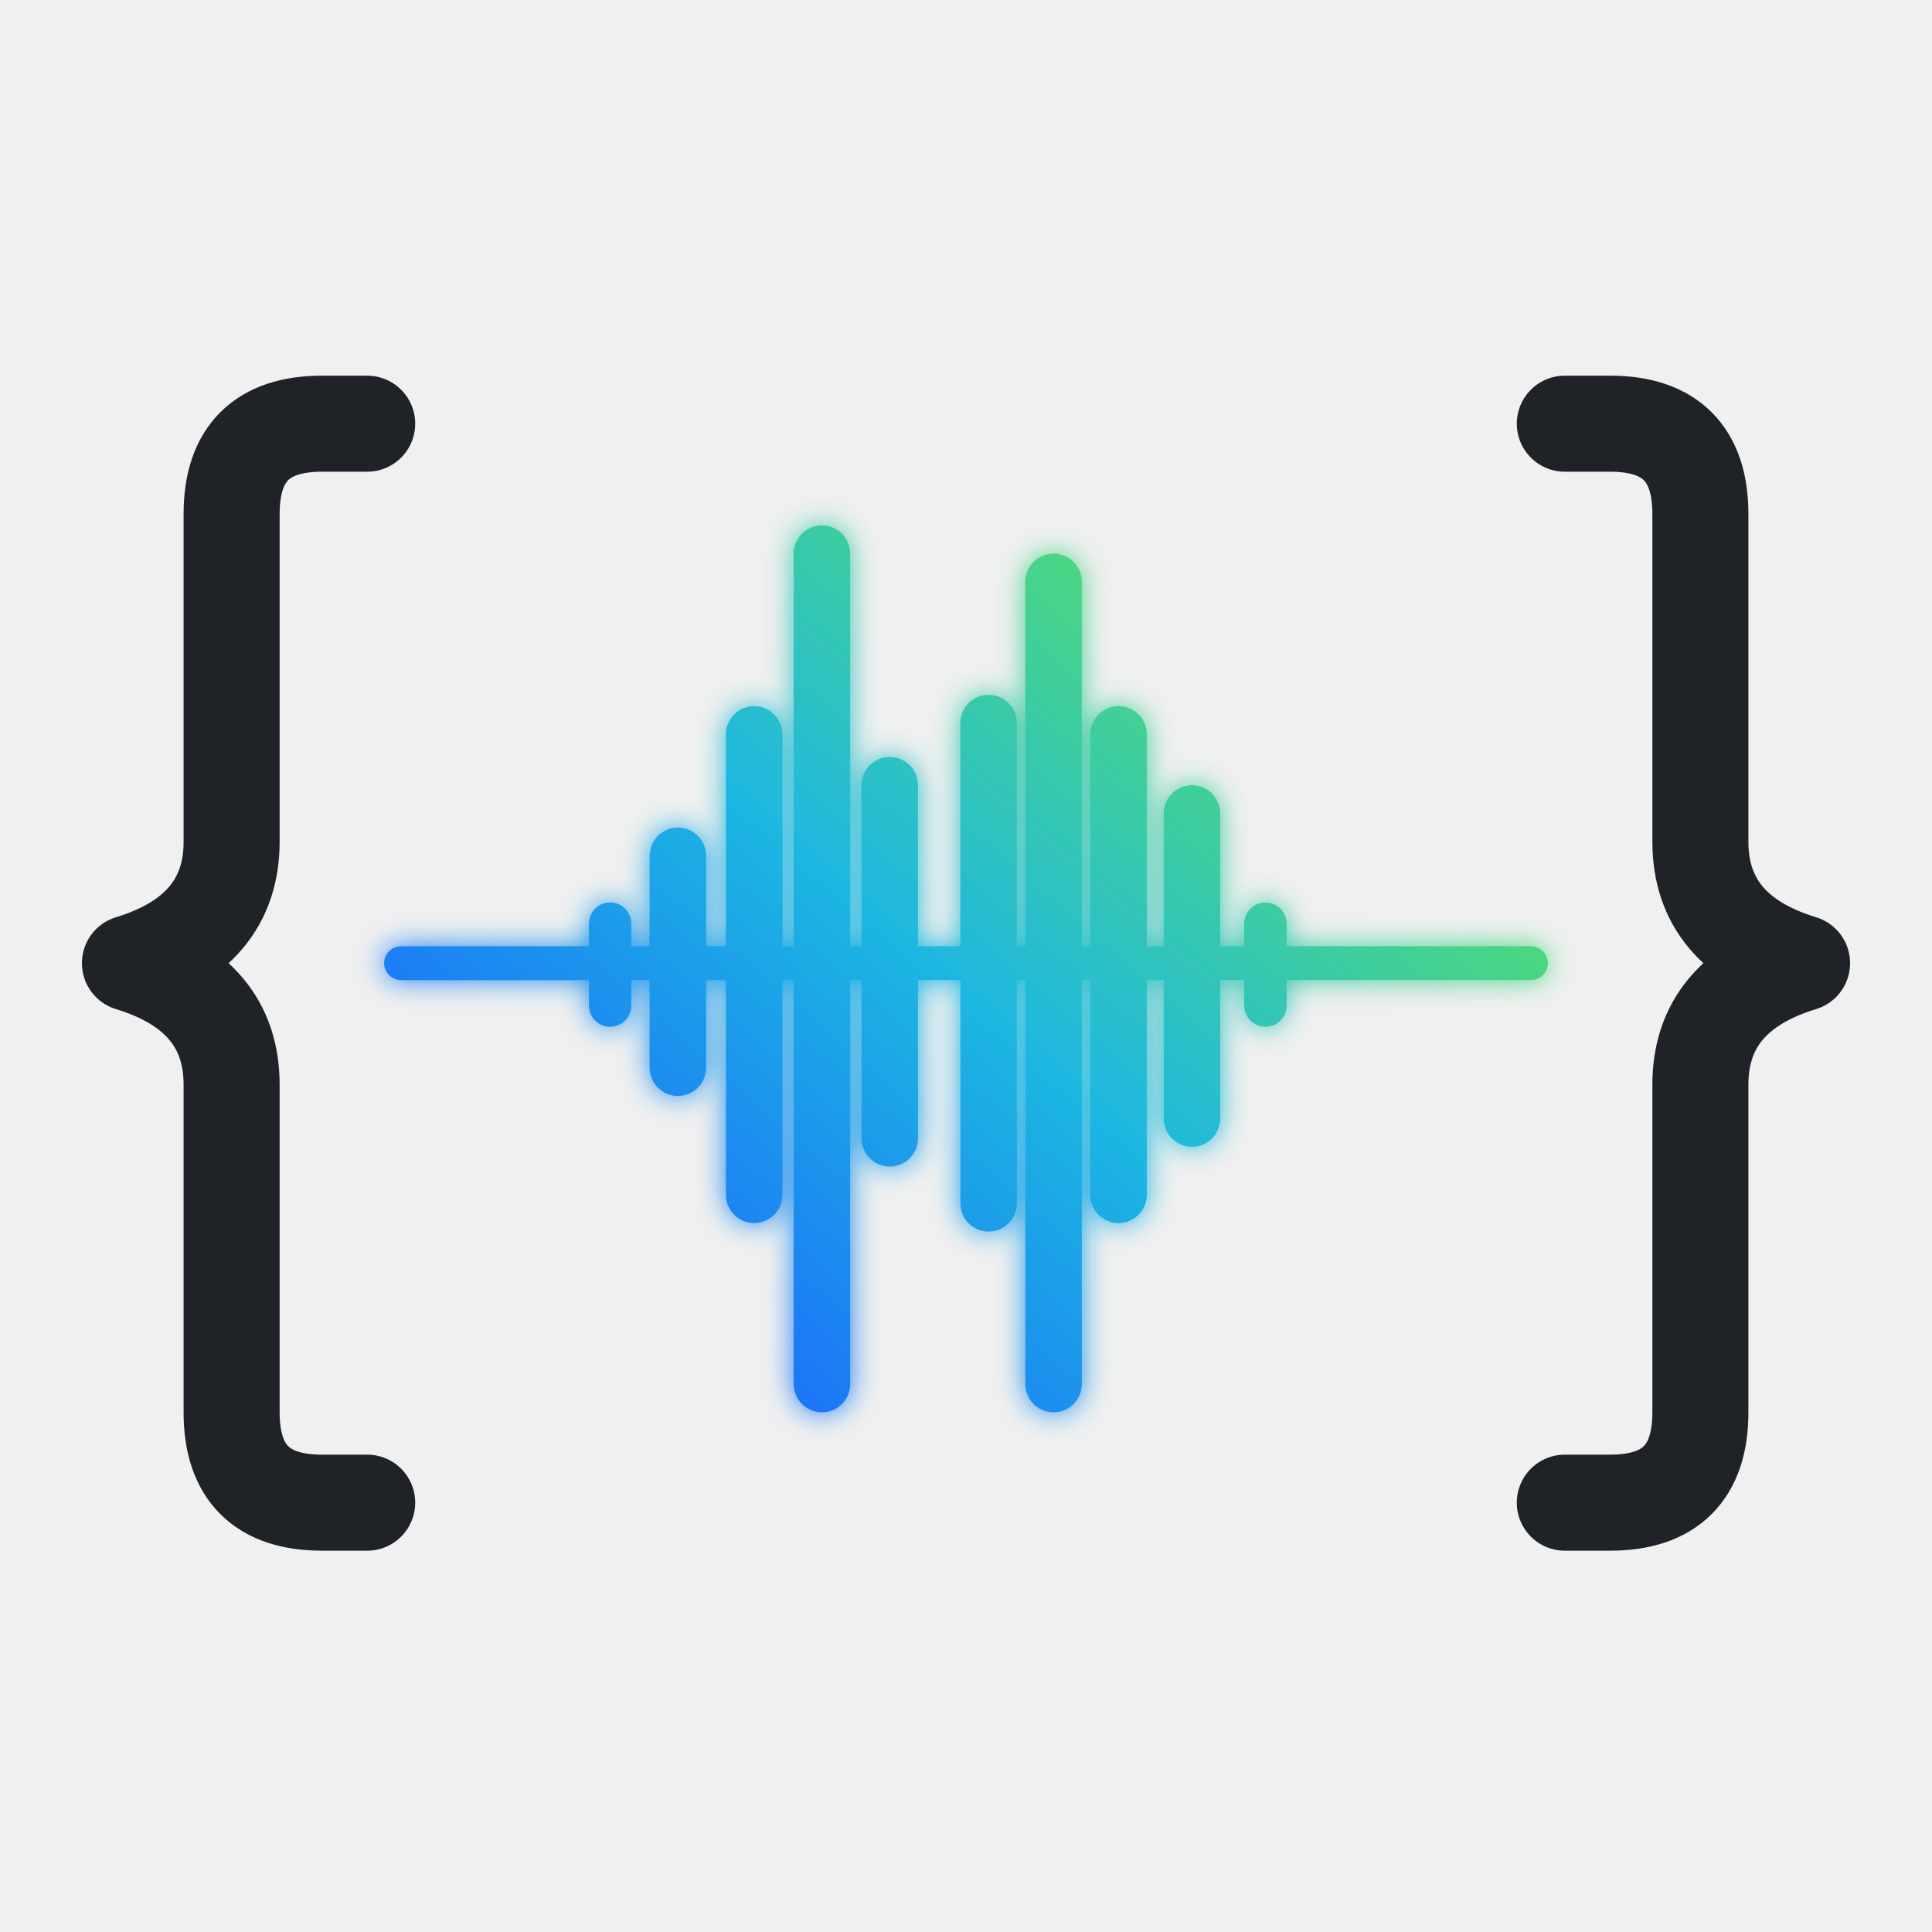
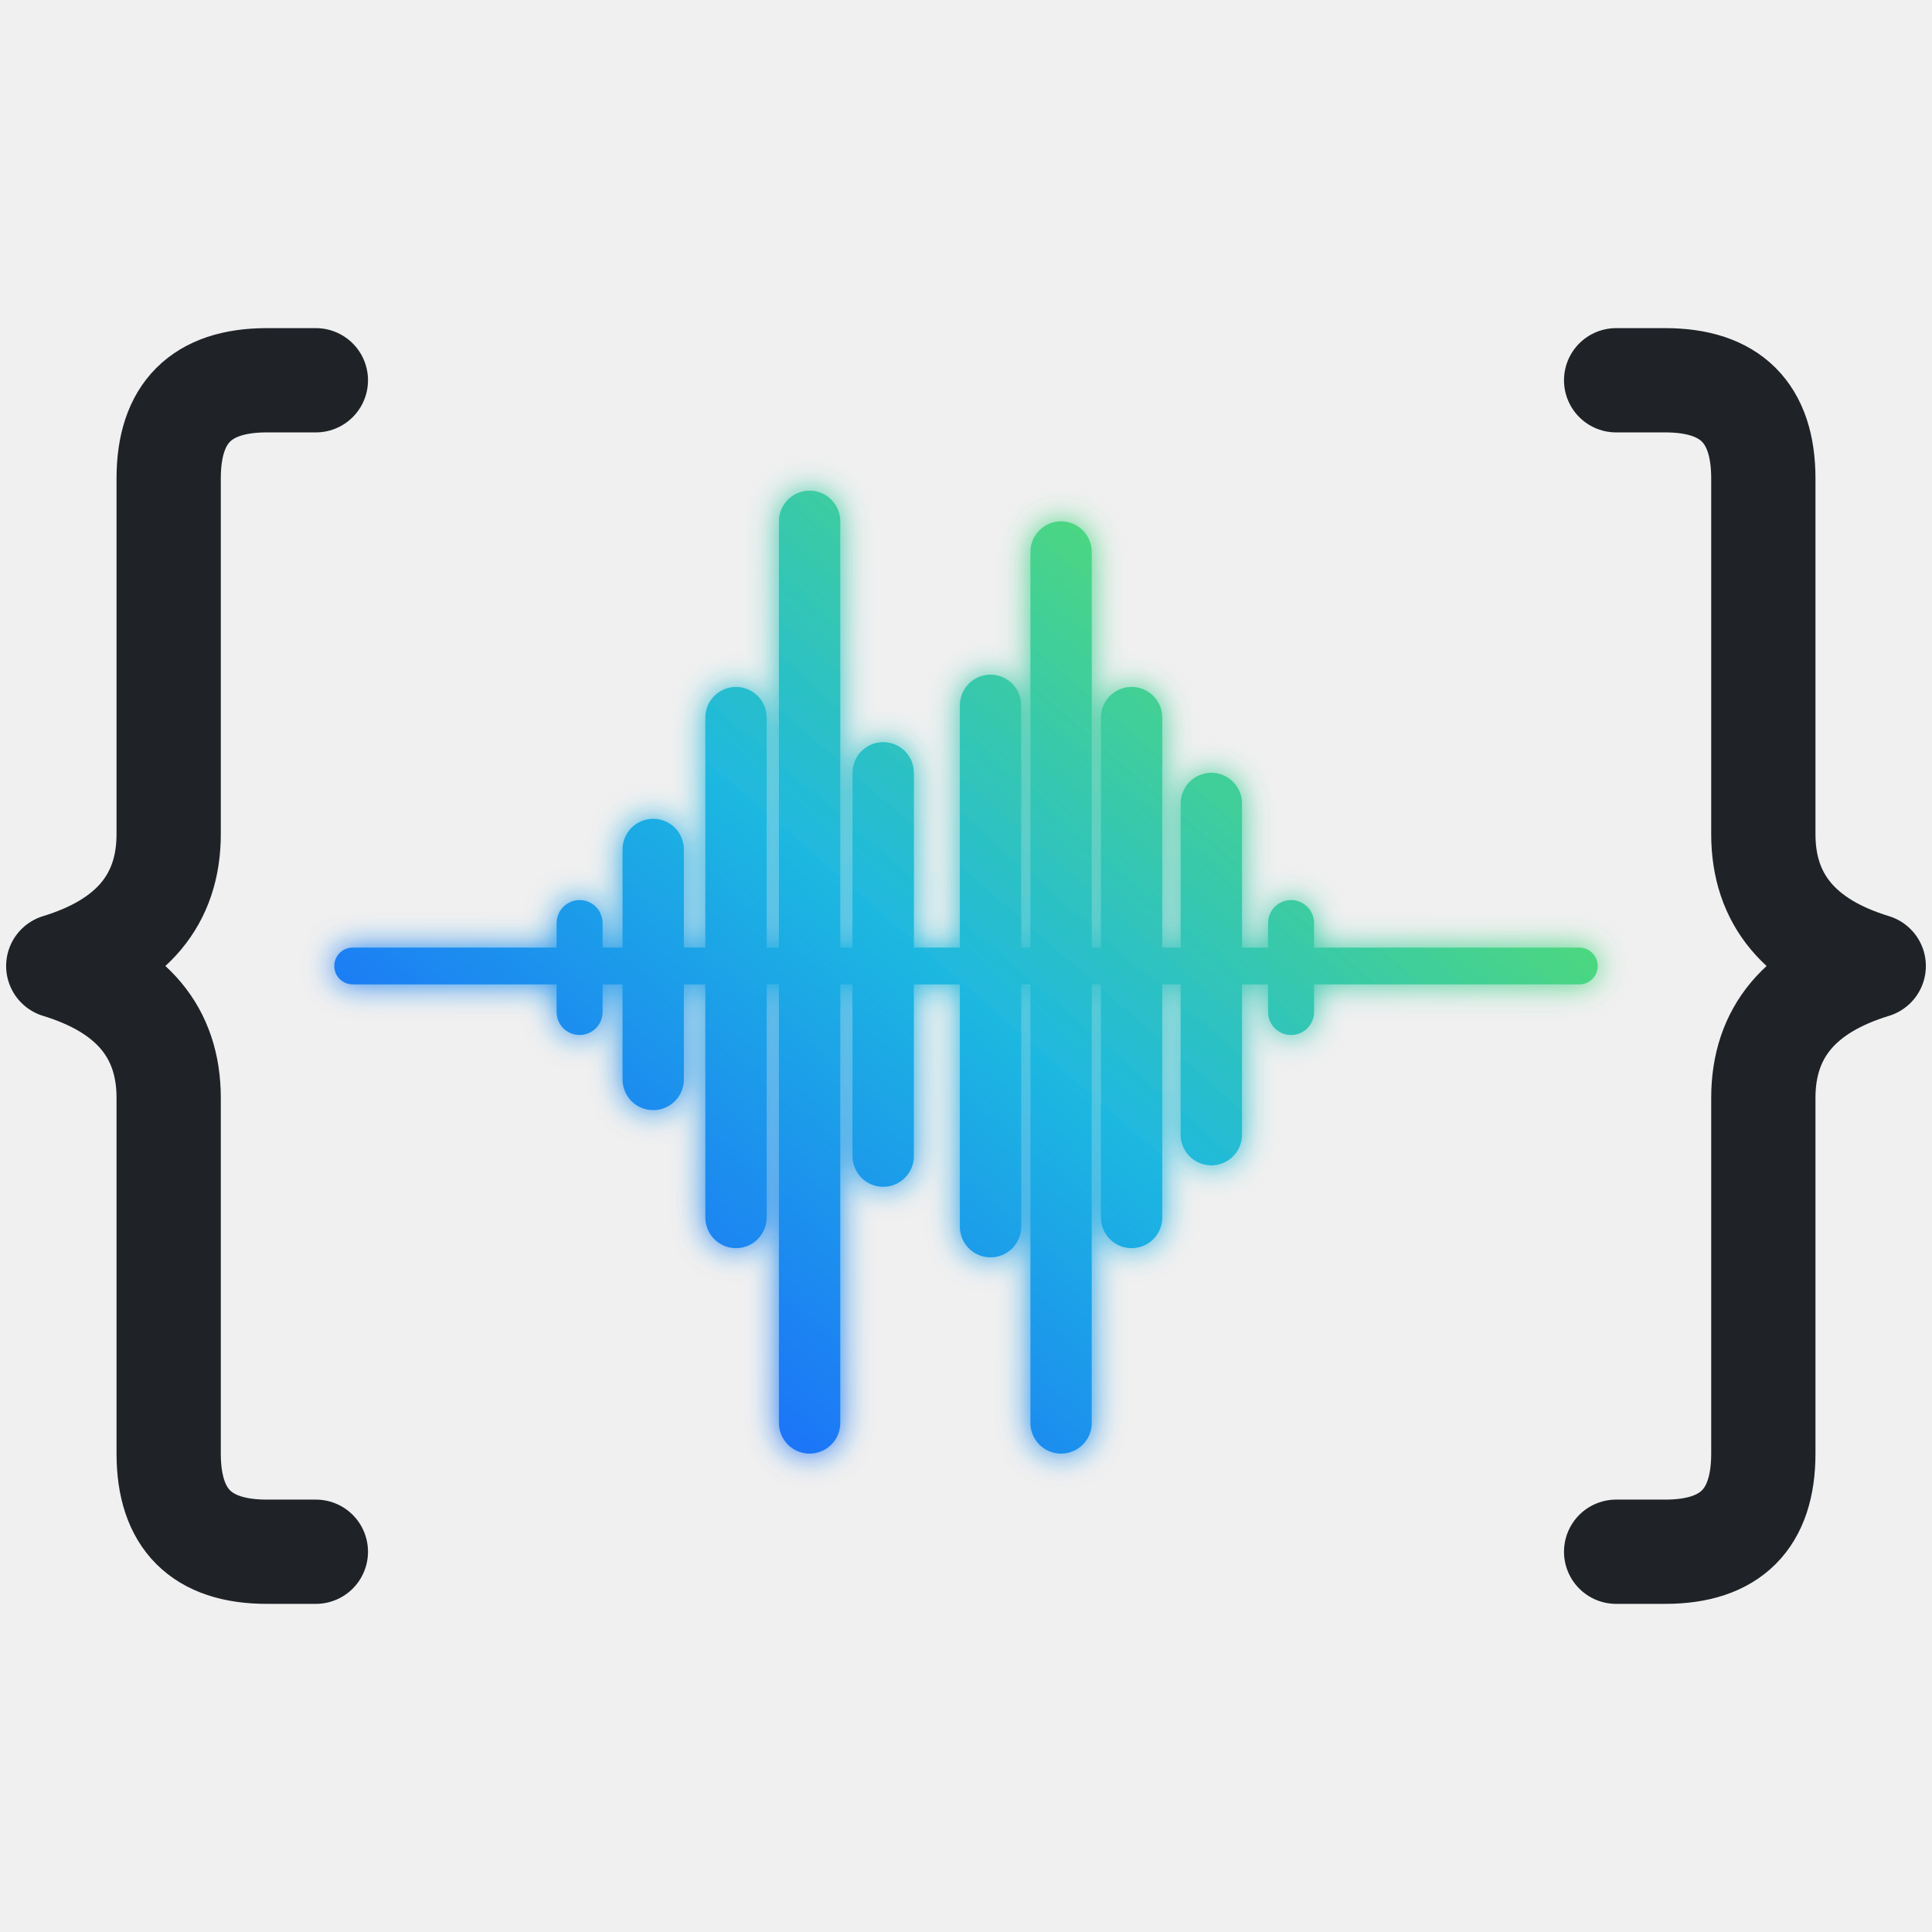
- <svg xmlns="http://www.w3.org/2000/svg" viewBox="-26 -130 684 684">
+ <svg xmlns="http://www.w3.org/2000/svg" viewBox="1 -104 630 630">
  <style>.ink{stroke:#1f2328}@media (prefers-color-scheme: dark){.ink{stroke:#fff}}</style>
  <defs>
    <linearGradient id="tg-wave" gradientUnits="userSpaceOnUse" x1="380" y1="620" x2="640" y2="320">
      <stop offset="0" stop-color="#1f5fff" />
      <stop offset="0.5" stop-color="#1fb8e0" />
      <stop offset="1" stop-color="#5ee35a" />
    </linearGradient>
    <filter id="tg-glow" x="-30%" y="-30%" width="160%" height="160%">
      <feGaussianBlur stdDeviation="5" result="b" />
      <feMerge>
        <feMergeNode in="b" />
        <feMergeNode in="SourceGraphic" />
      </feMerge>
    </filter>
  </defs>
  <g transform="translate(-196 -252)">
    <g fill="none" class="ink" stroke-width="34" stroke-linecap="round" stroke-linejoin="round">
      <path d="M300,272 H284 Q252,272 252,304 V420 Q252,452 216,463 Q252,474 252,506 V622 Q252,654 284,654 H300" />
      <path d="M724,272 H740 Q772,272 772,304 V420 Q772,452 808,463 Q772,474 772,506 V622 Q772,654 740,654 H724" />
    </g>
    <g stroke="url(#tg-wave)" stroke-linecap="round" filter="url(#tg-glow)">
      <line x1="312" y1="463" x2="712" y2="463" stroke-width="12" />
      <line x1="386" y1="449" x2="386" y2="478" stroke-width="15" />
      <line x1="618" y1="449" x2="618" y2="478" stroke-width="15" />
      <line x1="410" y1="425" x2="410" y2="500" stroke-width="20" />
      <line x1="437" y1="382" x2="437" y2="545" stroke-width="20" />
      <line x1="461" y1="318" x2="461" y2="612" stroke-width="20" />
      <line x1="485" y1="400" x2="485" y2="525" stroke-width="20" />
      <line x1="520" y1="378" x2="520" y2="548" stroke-width="20" />
      <line x1="543" y1="328" x2="543" y2="612" stroke-width="20" />
      <line x1="566" y1="382" x2="566" y2="545" stroke-width="20" />
      <line x1="592" y1="410" x2="592" y2="518" stroke-width="20" />
    </g>
  </g>
</svg>
